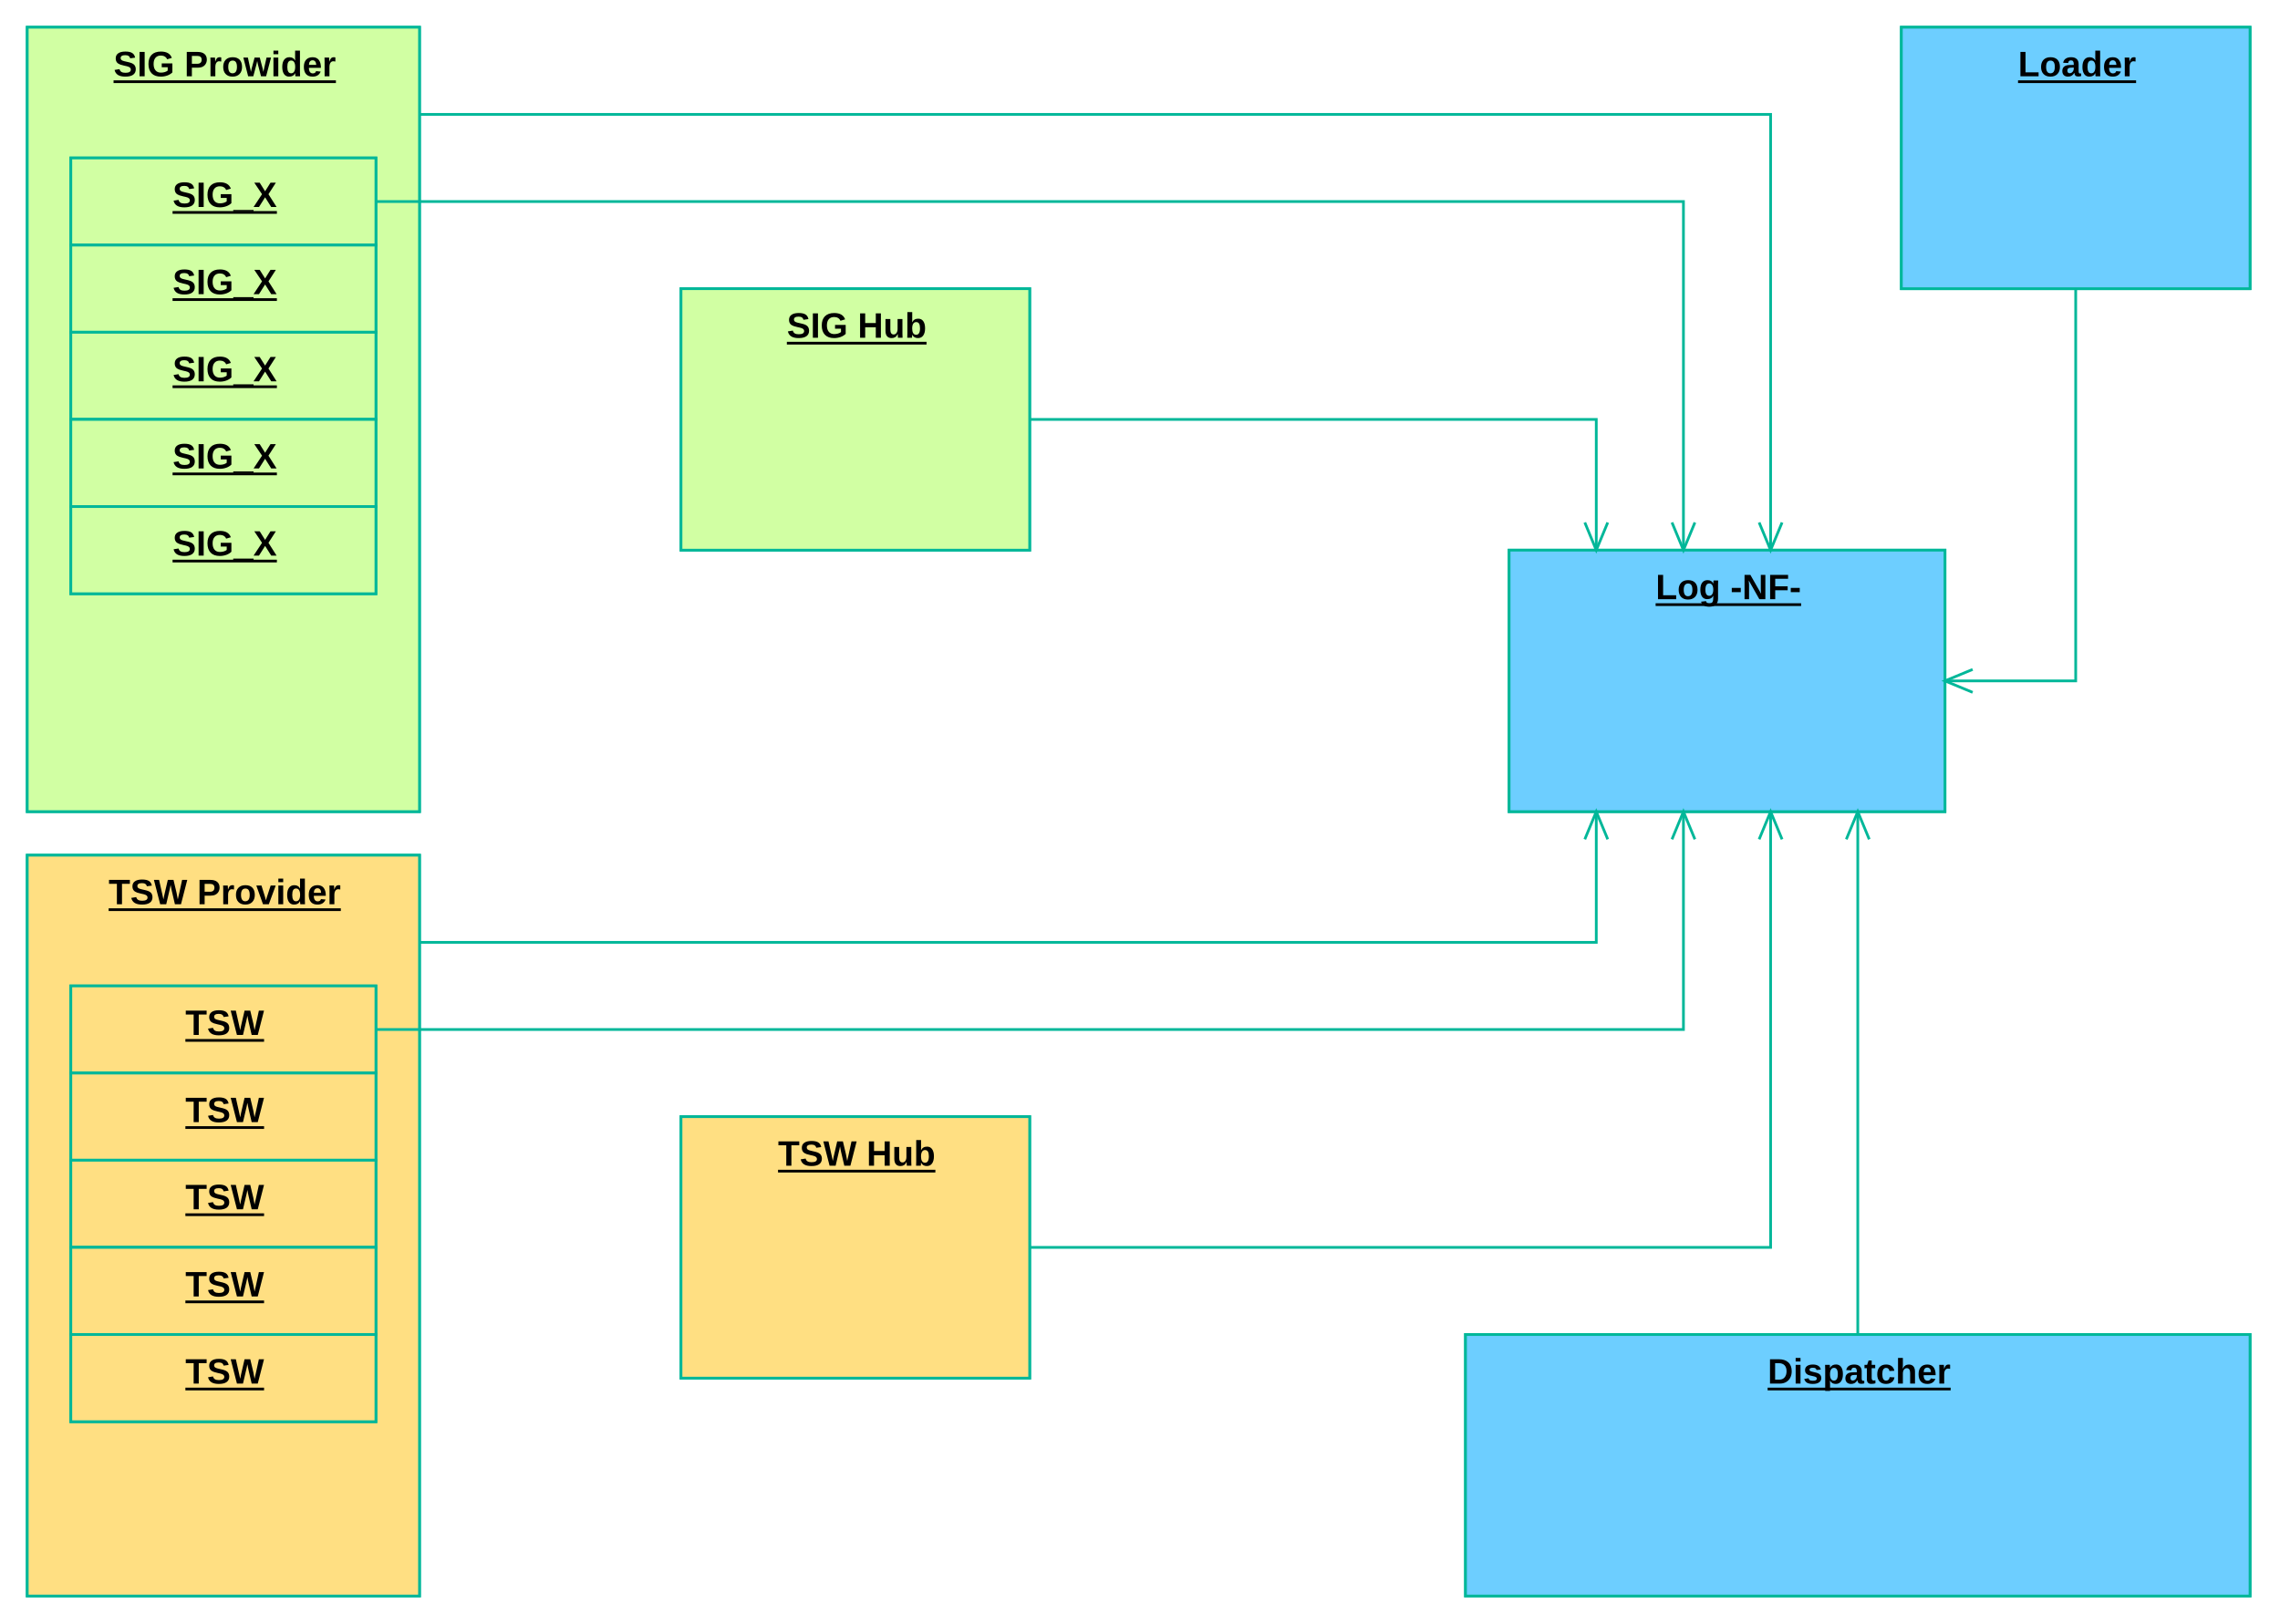
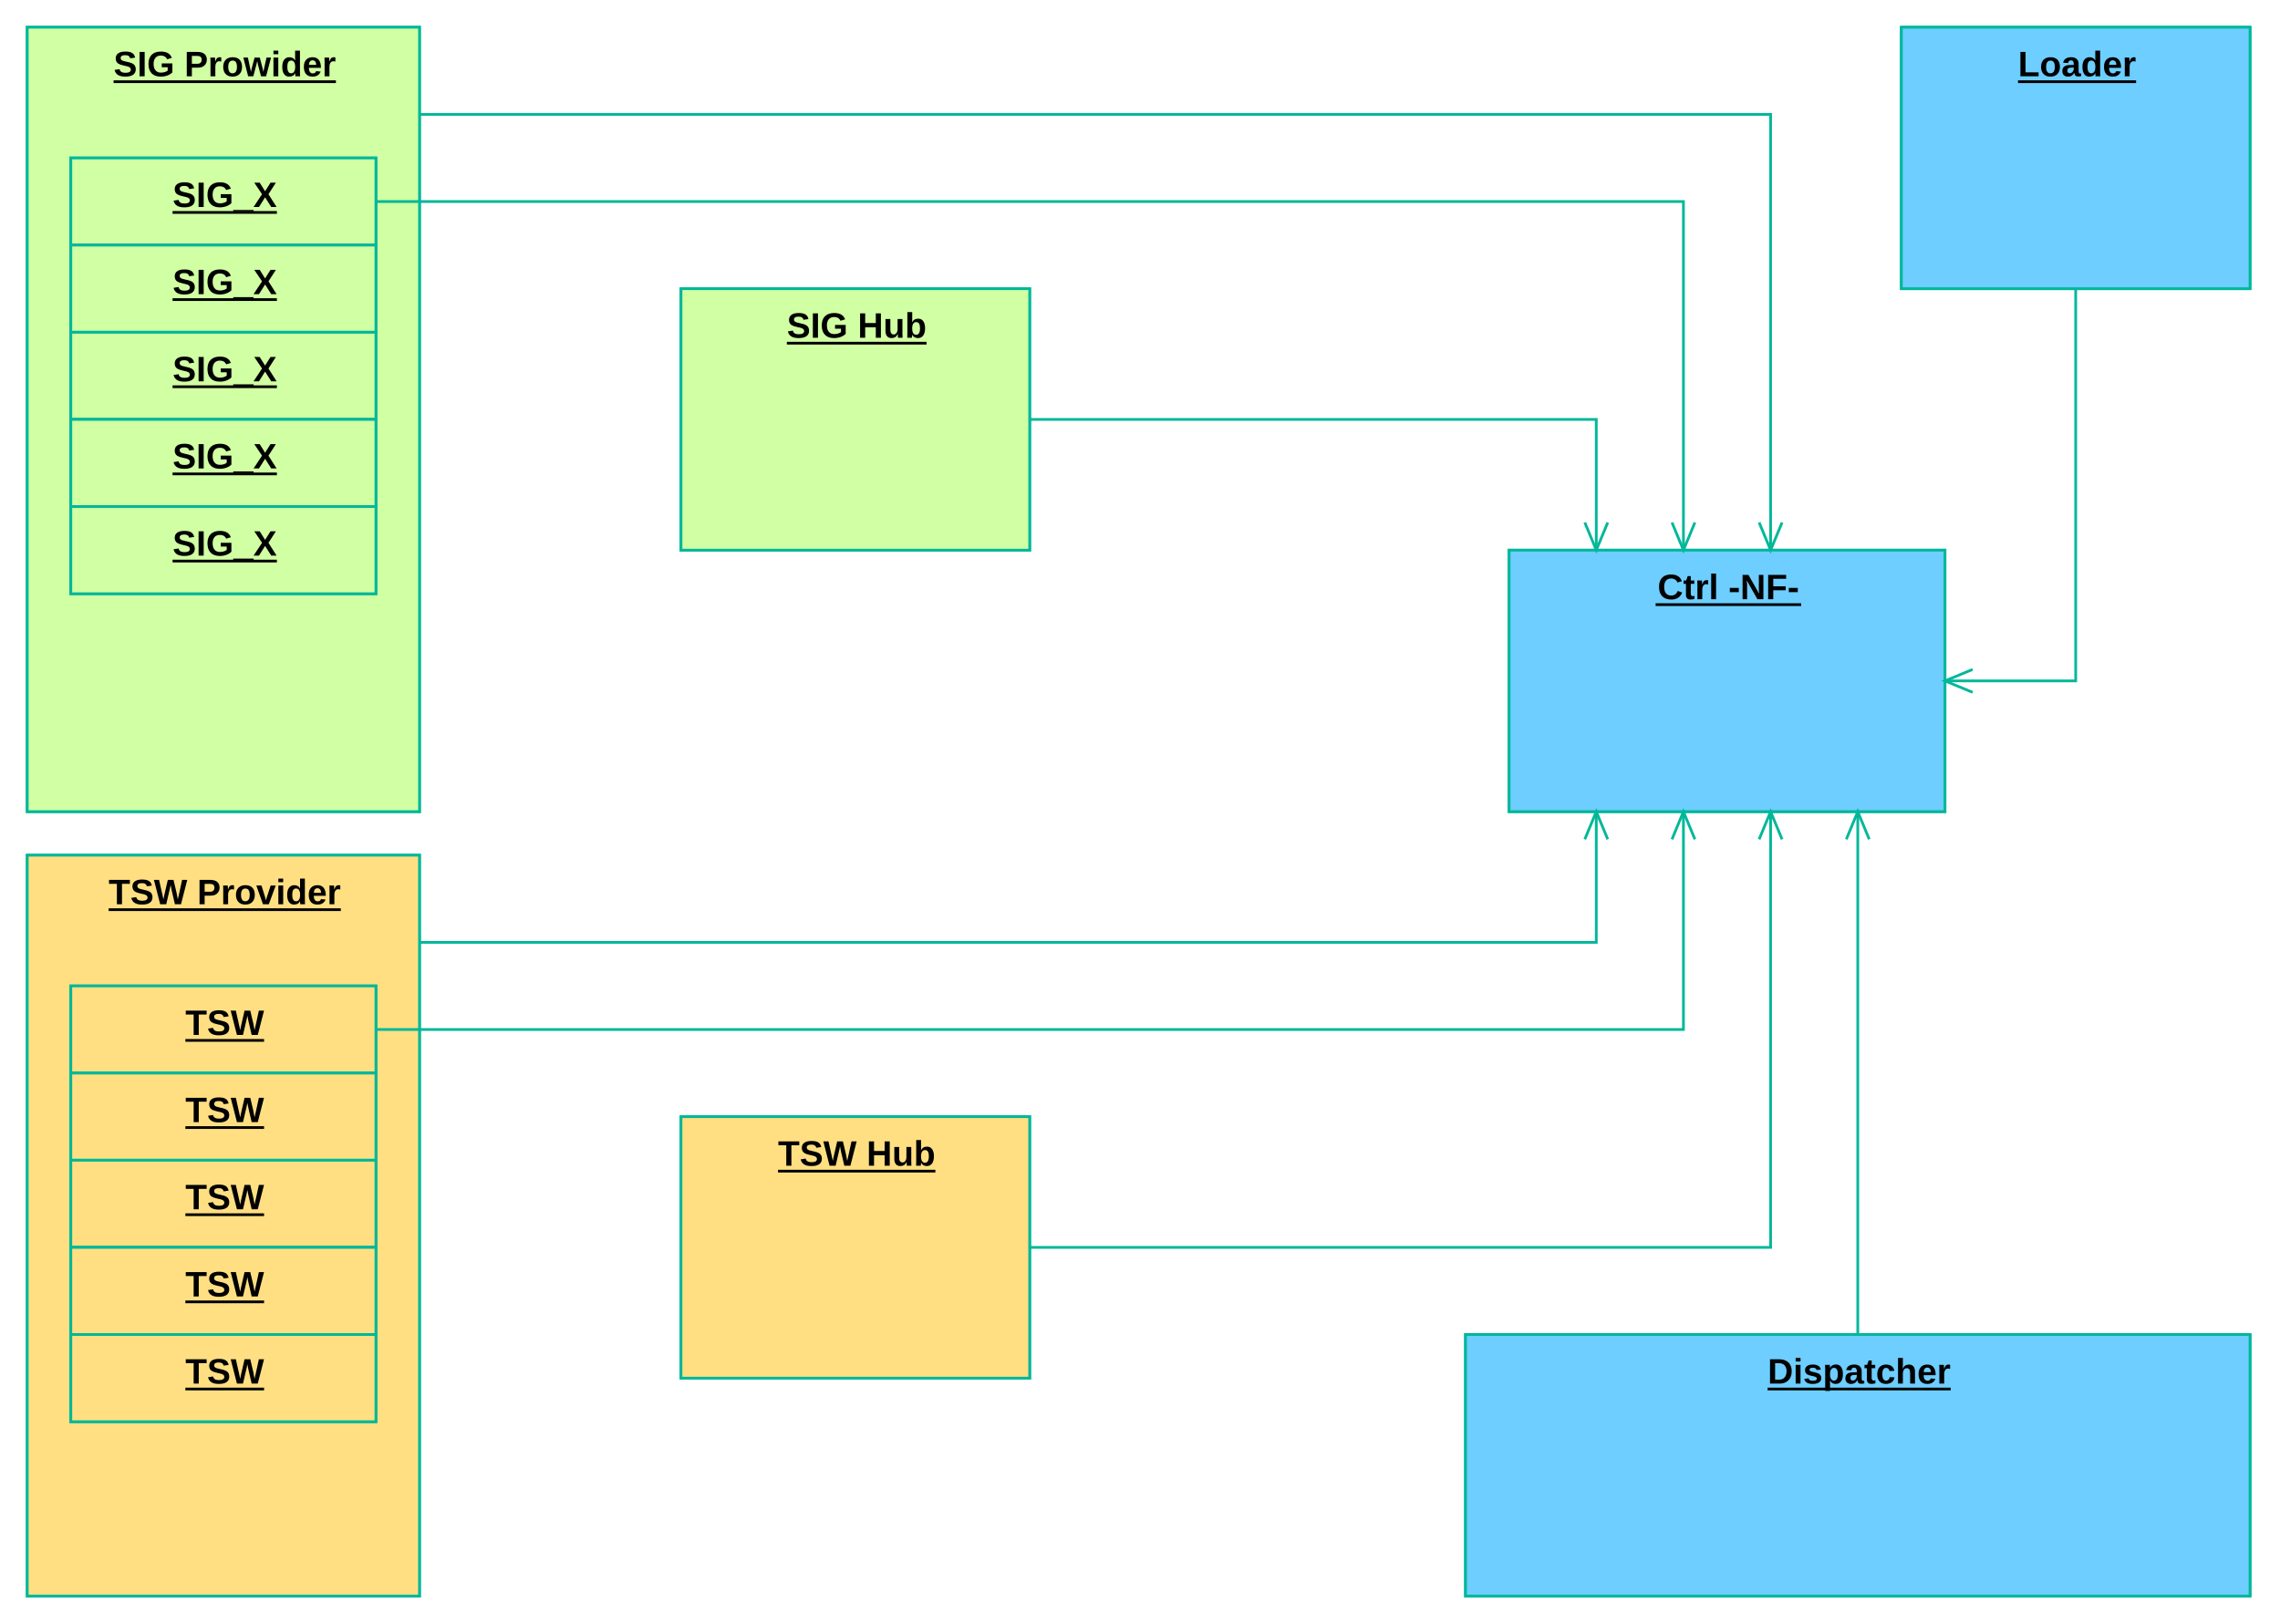
<svg xmlns="http://www.w3.org/2000/svg" version="1.1" width="837" height="596">
  <defs />
  <g>
    <g>
      <rect fill="#FFDF82" stroke="none" x="560" y="576" width="128" height="96" transform="matrix(1 0 0 1 -310 -166)" />
    </g>
    <g>
      <path fill="none" stroke="#00B799" paint-order="fill stroke markers" d=" M 250 410 L 378 410 L 378 506 L 250 506 L 250 410 Z Z" stroke-miterlimit="10" stroke-dasharray="" />
    </g>
    <g>
      <rect fill="#FFDF82" stroke="none" x="560" y="576" width="128" height="96" transform="matrix(1 0 0 1 -310 -166)" />
    </g>
    <g>
      <path fill="none" stroke="#00B799" paint-order="fill stroke markers" d=" M 250 410 L 378 410 L 378 506 L 250 506 L 250 410 Z Z" stroke-miterlimit="10" stroke-dasharray="" />
    </g>
    <g>
      <g>
        <path fill="none" stroke="none" />
        <text fill="#000000" stroke="none" font-family="Arial" font-size="13px" font-style="normal" font-weight="bold" text-decoration="undefined" x="624.5" y="589.5" text-anchor="middle" dominant-baseline="central" transform="matrix(1 0 0 1 -310 -166)">
TSW Hub</text>
        <path fill="none" stroke="#000000" paint-order="fill stroke markers" d=" M 343.382 430 L 285.618 430" stroke-miterlimit="10" stroke-dasharray="" />
      </g>
    </g>
    <g>
      <rect fill="#6DCEFF" stroke="none" x="848" y="656" width="288" height="96" transform="matrix(1 0 0 1 -310 -166)" />
    </g>
    <g>
      <path fill="none" stroke="#00B799" paint-order="fill stroke markers" d=" M 538 490 L 826 490 L 826 586 L 538 586 L 538 490 Z Z" stroke-miterlimit="10" stroke-dasharray="" />
    </g>
    <g>
      <rect fill="#6DCEFF" stroke="none" x="848" y="656" width="288" height="96" transform="matrix(1 0 0 1 -310 -166)" />
    </g>
    <g>
      <path fill="none" stroke="#00B799" paint-order="fill stroke markers" d=" M 538 490 L 826 490 L 826 586 L 538 586 L 538 490 Z Z" stroke-miterlimit="10" stroke-dasharray="" />
    </g>
    <g>
      <g>
        <path fill="none" stroke="none" />
        <text fill="#000000" stroke="none" font-family="Arial" font-size="13px" font-style="normal" font-weight="bold" text-decoration="undefined" x="992.5" y="669.5" text-anchor="middle" dominant-baseline="central" transform="matrix(1 0 0 1 -310 -166)">
Dispatcher</text>
        <path fill="none" stroke="#000000" paint-order="fill stroke markers" d=" M 716.095 510 L 648.905 510" stroke-miterlimit="10" stroke-dasharray="" />
      </g>
    </g>
    <g>
      <rect fill="#FFDF82" stroke="none" x="320" y="480" width="144" height="272" transform="matrix(1 0 0 1 -310 -166)" />
    </g>
    <g>
      <path fill="none" stroke="#00B799" paint-order="fill stroke markers" d=" M 10 314 L 154 314 L 154 586 L 10 586 L 10 314 Z Z" stroke-miterlimit="10" stroke-dasharray="" />
    </g>
    <g>
      <rect fill="#FFDF82" stroke="none" x="320" y="480" width="144" height="272" transform="matrix(1 0 0 1 -310 -166)" />
    </g>
    <g>
      <path fill="none" stroke="#00B799" paint-order="fill stroke markers" d=" M 10 314 L 154 314 L 154 586 L 10 586 L 10 314 Z Z" stroke-miterlimit="10" stroke-dasharray="" />
    </g>
    <g>
      <g>
        <path fill="none" stroke="none" />
        <text fill="#000000" stroke="none" font-family="Arial" font-size="13px" font-style="normal" font-weight="bold" text-decoration="undefined" x="392.5" y="493.5" text-anchor="middle" dominant-baseline="central" transform="matrix(1 0 0 1 -310 -166)">
TSW Provider</text>
        <path fill="none" stroke="#000000" paint-order="fill stroke markers" d=" M 125.118 334 L 39.882 334" stroke-miterlimit="10" stroke-dasharray="" />
      </g>
    </g>
    <g>
      <rect fill="#6DCEFF" stroke="none" x="1008" y="176" width="128" height="96" transform="matrix(1 0 0 1 -310 -166)" />
    </g>
    <g>
      <path fill="none" stroke="#00B799" paint-order="fill stroke markers" d=" M 698 10 L 826 10 L 826 106 L 698 106 L 698 10 Z Z" stroke-miterlimit="10" stroke-dasharray="" />
    </g>
    <g>
      <rect fill="#6DCEFF" stroke="none" x="1008" y="176" width="128" height="96" transform="matrix(1 0 0 1 -310 -166)" />
    </g>
    <g>
      <path fill="none" stroke="#00B799" paint-order="fill stroke markers" d=" M 698 10 L 826 10 L 826 106 L 698 106 L 698 10 Z Z" stroke-miterlimit="10" stroke-dasharray="" />
    </g>
    <g>
      <g>
        <path fill="none" stroke="none" />
        <text fill="#000000" stroke="none" font-family="Arial" font-size="13px" font-style="normal" font-weight="bold" text-decoration="undefined" x="1072.5" y="189.5" text-anchor="middle" dominant-baseline="central" transform="matrix(1 0 0 1 -310 -166)">
Loader</text>
        <path fill="none" stroke="#000000" paint-order="fill stroke markers" d=" M 784.171 30 L 740.829 30" stroke-miterlimit="10" stroke-dasharray="" />
      </g>
    </g>
    <g>
      <rect fill="#D1FFA3" stroke="none" x="320" y="176" width="144" height="288" transform="matrix(1 0 0 1 -310 -166)" />
    </g>
    <g>
      <path fill="none" stroke="#00B799" paint-order="fill stroke markers" d=" M 10 10 L 154 10 L 154 298 L 10 298 L 10 10 Z Z" stroke-miterlimit="10" stroke-dasharray="" />
    </g>
    <g>
      <rect fill="#D1FFA3" stroke="none" x="320" y="176" width="144" height="288" transform="matrix(1 0 0 1 -310 -166)" />
    </g>
    <g>
      <path fill="none" stroke="#00B799" paint-order="fill stroke markers" d=" M 10 10 L 154 10 L 154 298 L 10 298 L 10 10 Z Z" stroke-miterlimit="10" stroke-dasharray="" />
    </g>
    <g>
      <g>
        <path fill="none" stroke="none" />
        <text fill="#000000" stroke="none" font-family="Arial" font-size="13px" font-style="normal" font-weight="bold" text-decoration="undefined" x="392.5" y="189.5" text-anchor="middle" dominant-baseline="central" transform="matrix(1 0 0 1 -310 -166)">
SIG Prowider</text>
        <path fill="none" stroke="#000000" paint-order="fill stroke markers" d=" M 123.315 30 L 41.685 30" stroke-miterlimit="10" stroke-dasharray="" />
      </g>
    </g>
    <g>
      <rect fill="#D1FFA3" stroke="none" x="560" y="272" width="128" height="96" transform="matrix(1 0 0 1 -310 -166)" />
    </g>
    <g>
      <path fill="none" stroke="#00B799" paint-order="fill stroke markers" d=" M 250 106 L 378 106 L 378 202 L 250 202 L 250 106 Z Z" stroke-miterlimit="10" stroke-dasharray="" />
    </g>
    <g>
      <rect fill="#D1FFA3" stroke="none" x="560" y="272" width="128" height="96" transform="matrix(1 0 0 1 -310 -166)" />
    </g>
    <g>
      <path fill="none" stroke="#00B799" paint-order="fill stroke markers" d=" M 250 106 L 378 106 L 378 202 L 250 202 L 250 106 Z Z" stroke-miterlimit="10" stroke-dasharray="" />
    </g>
    <g>
      <g>
        <path fill="none" stroke="none" />
        <text fill="#000000" stroke="none" font-family="Arial" font-size="13px" font-style="normal" font-weight="bold" text-decoration="undefined" x="624.5" y="285.5" text-anchor="middle" dominant-baseline="central" transform="matrix(1 0 0 1 -310 -166)">
SIG Hub</text>
        <path fill="none" stroke="#000000" paint-order="fill stroke markers" d=" M 340.138 126 L 288.862 126" stroke-miterlimit="10" stroke-dasharray="" />
      </g>
    </g>
    <g>
      <rect fill="#6DCEFF" stroke="none" x="864" y="368" width="160" height="96" transform="matrix(1 0 0 1 -310 -166)" />
    </g>
    <g>
      <path fill="none" stroke="#00B799" paint-order="fill stroke markers" d=" M 554 202 L 714 202 L 714 298 L 554 298 L 554 202 Z Z" stroke-miterlimit="10" stroke-dasharray="" />
    </g>
    <g>
      <rect fill="#6DCEFF" stroke="none" x="864" y="368" width="160" height="96" transform="matrix(1 0 0 1 -310 -166)" />
    </g>
    <g>
      <path fill="none" stroke="#00B799" paint-order="fill stroke markers" d=" M 554 202 L 714 202 L 714 298 L 554 298 L 554 202 Z Z" stroke-miterlimit="10" stroke-dasharray="" />
    </g>
    <g>
      <g>
        <path fill="none" stroke="none" />
        <text fill="#000000" stroke="none" font-family="Arial" font-size="13px" font-style="normal" font-weight="bold" text-decoration="undefined" x="944.5" y="381.5" text-anchor="middle" dominant-baseline="central" transform="matrix(1 0 0 1 -310 -166)">
- Log -NF-</text>
+ Ctrl -NF-</text>
        <path fill="none" stroke="#000000" paint-order="fill stroke markers" d=" M 661.211 222 L 607.789 222" stroke-miterlimit="10" stroke-dasharray="" />
      </g>
    </g>
    <g>
      <rect fill="#FFDF82" stroke="none" x="336" y="528" width="112" height="32" transform="matrix(1 0 0 1 -310 -166)" />
    </g>
    <g>
      <path fill="none" stroke="#00B799" paint-order="fill stroke markers" d=" M 26 362 L 138 362 L 138 394 L 26 394 L 26 362 Z Z" stroke-miterlimit="10" stroke-dasharray="" />
    </g>
    <g>
      <rect fill="#FFDF82" stroke="none" x="336" y="528" width="112" height="32" transform="matrix(1 0 0 1 -310 -166)" />
    </g>
    <g>
      <path fill="none" stroke="#00B799" paint-order="fill stroke markers" d=" M 26 362 L 138 362 L 138 394 L 26 394 L 26 362 Z Z" stroke-miterlimit="10" stroke-dasharray="" />
    </g>
    <g>
      <g>
        <path fill="none" stroke="none" />
        <text fill="#000000" stroke="none" font-family="Arial" font-size="13px" font-style="normal" font-weight="bold" text-decoration="undefined" x="392.5" y="541.5" text-anchor="middle" dominant-baseline="central" transform="matrix(1 0 0 1 -310 -166)">
TSW</text>
        <path fill="none" stroke="#000000" paint-order="fill stroke markers" d=" M 96.941 382 L 68.059 382" stroke-miterlimit="10" stroke-dasharray="" />
      </g>
    </g>
    <g>
      <path fill="none" stroke="#00B799" paint-order="fill stroke markers" d=" M 138 378 L 618 378 L 618 298" stroke-miterlimit="10" stroke-dasharray="" />
    </g>
    <g>
      <path fill="none" stroke="#00B799" paint-order="fill stroke markers" d=" M 622.21 308.163 L 618 298 L 613.79 308.163" stroke-miterlimit="10" stroke-dasharray="" />
    </g>
    <g>
      <path fill="none" stroke="#00B799" paint-order="fill stroke markers" d=" M 378 458 L 650 458 L 650 298" stroke-miterlimit="10" stroke-dasharray="" />
    </g>
    <g>
      <path fill="none" stroke="#00B799" paint-order="fill stroke markers" d=" M 654.21 308.163 L 650 298 L 645.79 308.163" stroke-miterlimit="10" stroke-dasharray="" />
    </g>
    <g>
      <path fill="none" stroke="#00B799" paint-order="fill stroke markers" d=" M 138 74 L 618 74 L 618 202" stroke-miterlimit="10" stroke-dasharray="" />
    </g>
    <g>
      <path fill="none" stroke="#00B799" paint-order="fill stroke markers" d=" M 613.79 191.837 L 618 202 L 622.21 191.837" stroke-miterlimit="10" stroke-dasharray="" />
    </g>
    <g>
      <path fill="none" stroke="#00B799" paint-order="fill stroke markers" d=" M 378 154 L 586 154 L 586 202" stroke-miterlimit="10" stroke-dasharray="" />
    </g>
    <g>
      <path fill="none" stroke="#00B799" paint-order="fill stroke markers" d=" M 581.79 191.837 L 586 202 L 590.21 191.837" stroke-miterlimit="10" stroke-dasharray="" />
    </g>
    <g>
      <path fill="none" stroke="#00B799" paint-order="fill stroke markers" d=" M 154 42 L 650 42 L 650 202" stroke-miterlimit="10" stroke-dasharray="" />
    </g>
    <g>
      <path fill="none" stroke="#00B799" paint-order="fill stroke markers" d=" M 645.79 191.837 L 650 202 L 654.21 191.837" stroke-miterlimit="10" stroke-dasharray="" />
    </g>
    <g>
      <path fill="none" stroke="#00B799" paint-order="fill stroke markers" d=" M 154 346 L 586 346 L 586 298" stroke-miterlimit="10" stroke-dasharray="" />
    </g>
    <g>
      <path fill="none" stroke="#00B799" paint-order="fill stroke markers" d=" M 590.21 308.163 L 586 298 L 581.79 308.163" stroke-miterlimit="10" stroke-dasharray="" />
    </g>
    <g>
      <path fill="none" stroke="#00B799" paint-order="fill stroke markers" d=" M 682 490 L 682 298" stroke-miterlimit="10" stroke-dasharray="" />
    </g>
    <g>
      <path fill="none" stroke="#00B799" paint-order="fill stroke markers" d=" M 686.21 308.163 L 682 298 L 677.79 308.163" stroke-miterlimit="10" stroke-dasharray="" />
    </g>
    <g>
      <rect fill="#D1FFA3" stroke="none" x="336" y="224" width="112" height="32" transform="matrix(1 0 0 1 -310 -166)" />
    </g>
    <g>
      <path fill="none" stroke="#00B799" paint-order="fill stroke markers" d=" M 26 58 L 138 58 L 138 90 L 26 90 L 26 58 Z Z" stroke-miterlimit="10" stroke-dasharray="" />
    </g>
    <g>
      <rect fill="#D1FFA3" stroke="none" x="336" y="224" width="112" height="32" transform="matrix(1 0 0 1 -310 -166)" />
    </g>
    <g>
      <path fill="none" stroke="#00B799" paint-order="fill stroke markers" d=" M 26 58 L 138 58 L 138 90 L 26 90 L 26 58 Z Z" stroke-miterlimit="10" stroke-dasharray="" />
    </g>
    <g>
      <g>
        <path fill="none" stroke="none" />
        <text fill="#000000" stroke="none" font-family="Arial" font-size="13px" font-style="normal" font-weight="bold" text-decoration="undefined" x="392.5" y="237.5" text-anchor="middle" dominant-baseline="central" transform="matrix(1 0 0 1 -310 -166)">
SIG_X</text>
        <path fill="none" stroke="#000000" paint-order="fill stroke markers" d=" M 101.648 78 L 63.352 78" stroke-miterlimit="10" stroke-dasharray="" />
      </g>
    </g>
    <g>
      <rect fill="#D1FFA3" stroke="none" x="336" y="256" width="112" height="32" transform="matrix(1 0 0 1 -310 -166)" />
    </g>
    <g>
      <path fill="none" stroke="#00B799" paint-order="fill stroke markers" d=" M 26 90 L 138 90 L 138 122 L 26 122 L 26 90 Z Z" stroke-miterlimit="10" stroke-dasharray="" />
    </g>
    <g>
      <rect fill="#D1FFA3" stroke="none" x="336" y="256" width="112" height="32" transform="matrix(1 0 0 1 -310 -166)" />
    </g>
    <g>
      <path fill="none" stroke="#00B799" paint-order="fill stroke markers" d=" M 26 90 L 138 90 L 138 122 L 26 122 L 26 90 Z Z" stroke-miterlimit="10" stroke-dasharray="" />
    </g>
    <g>
      <g>
        <path fill="none" stroke="none" />
        <text fill="#000000" stroke="none" font-family="Arial" font-size="13px" font-style="normal" font-weight="bold" text-decoration="undefined" x="392.5" y="269.5" text-anchor="middle" dominant-baseline="central" transform="matrix(1 0 0 1 -310 -166)">
SIG_X</text>
        <path fill="none" stroke="#000000" paint-order="fill stroke markers" d=" M 101.648 110 L 63.352 110" stroke-miterlimit="10" stroke-dasharray="" />
      </g>
    </g>
    <g>
      <rect fill="#D1FFA3" stroke="none" x="336" y="288" width="112" height="32" transform="matrix(1 0 0 1 -310 -166)" />
    </g>
    <g>
      <path fill="none" stroke="#00B799" paint-order="fill stroke markers" d=" M 26 122 L 138 122 L 138 154 L 26 154 L 26 122 Z Z" stroke-miterlimit="10" stroke-dasharray="" />
    </g>
    <g>
      <rect fill="#D1FFA3" stroke="none" x="336" y="288" width="112" height="32" transform="matrix(1 0 0 1 -310 -166)" />
    </g>
    <g>
      <path fill="none" stroke="#00B799" paint-order="fill stroke markers" d=" M 26 122 L 138 122 L 138 154 L 26 154 L 26 122 Z Z" stroke-miterlimit="10" stroke-dasharray="" />
    </g>
    <g>
      <g>
        <path fill="none" stroke="none" />
        <text fill="#000000" stroke="none" font-family="Arial" font-size="13px" font-style="normal" font-weight="bold" text-decoration="undefined" x="392.5" y="301.5" text-anchor="middle" dominant-baseline="central" transform="matrix(1 0 0 1 -310 -166)">
SIG_X</text>
        <path fill="none" stroke="#000000" paint-order="fill stroke markers" d=" M 101.648 142 L 63.352 142" stroke-miterlimit="10" stroke-dasharray="" />
      </g>
    </g>
    <g>
      <rect fill="#D1FFA3" stroke="none" x="336" y="320" width="112" height="32" transform="matrix(1 0 0 1 -310 -166)" />
    </g>
    <g>
      <path fill="none" stroke="#00B799" paint-order="fill stroke markers" d=" M 26 154 L 138 154 L 138 186 L 26 186 L 26 154 Z Z" stroke-miterlimit="10" stroke-dasharray="" />
    </g>
    <g>
      <rect fill="#D1FFA3" stroke="none" x="336" y="320" width="112" height="32" transform="matrix(1 0 0 1 -310 -166)" />
    </g>
    <g>
      <path fill="none" stroke="#00B799" paint-order="fill stroke markers" d=" M 26 154 L 138 154 L 138 186 L 26 186 L 26 154 Z Z" stroke-miterlimit="10" stroke-dasharray="" />
    </g>
    <g>
      <g>
        <path fill="none" stroke="none" />
        <text fill="#000000" stroke="none" font-family="Arial" font-size="13px" font-style="normal" font-weight="bold" text-decoration="undefined" x="392.5" y="333.5" text-anchor="middle" dominant-baseline="central" transform="matrix(1 0 0 1 -310 -166)">
SIG_X</text>
        <path fill="none" stroke="#000000" paint-order="fill stroke markers" d=" M 101.648 174 L 63.352 174" stroke-miterlimit="10" stroke-dasharray="" />
      </g>
    </g>
    <g>
      <rect fill="#D1FFA3" stroke="none" x="336" y="352" width="112" height="32" transform="matrix(1 0 0 1 -310 -166)" />
    </g>
    <g>
      <path fill="none" stroke="#00B799" paint-order="fill stroke markers" d=" M 26 186 L 138 186 L 138 218 L 26 218 L 26 186 Z Z" stroke-miterlimit="10" stroke-dasharray="" />
    </g>
    <g>
      <rect fill="#D1FFA3" stroke="none" x="336" y="352" width="112" height="32" transform="matrix(1 0 0 1 -310 -166)" />
    </g>
    <g>
      <path fill="none" stroke="#00B799" paint-order="fill stroke markers" d=" M 26 186 L 138 186 L 138 218 L 26 218 L 26 186 Z Z" stroke-miterlimit="10" stroke-dasharray="" />
    </g>
    <g>
      <g>
        <path fill="none" stroke="none" />
        <text fill="#000000" stroke="none" font-family="Arial" font-size="13px" font-style="normal" font-weight="bold" text-decoration="undefined" x="392.5" y="365.5" text-anchor="middle" dominant-baseline="central" transform="matrix(1 0 0 1 -310 -166)">
SIG_X</text>
        <path fill="none" stroke="#000000" paint-order="fill stroke markers" d=" M 101.648 206 L 63.352 206" stroke-miterlimit="10" stroke-dasharray="" />
      </g>
    </g>
    <g>
      <rect fill="#FFDF82" stroke="none" x="336" y="560" width="112" height="32" transform="matrix(1 0 0 1 -310 -166)" />
    </g>
    <g>
      <path fill="none" stroke="#00B799" paint-order="fill stroke markers" d=" M 26 394 L 138 394 L 138 426 L 26 426 L 26 394 Z Z" stroke-miterlimit="10" stroke-dasharray="" />
    </g>
    <g>
      <rect fill="#FFDF82" stroke="none" x="336" y="560" width="112" height="32" transform="matrix(1 0 0 1 -310 -166)" />
    </g>
    <g>
      <path fill="none" stroke="#00B799" paint-order="fill stroke markers" d=" M 26 394 L 138 394 L 138 426 L 26 426 L 26 394 Z Z" stroke-miterlimit="10" stroke-dasharray="" />
    </g>
    <g>
      <g>
        <path fill="none" stroke="none" />
        <text fill="#000000" stroke="none" font-family="Arial" font-size="13px" font-style="normal" font-weight="bold" text-decoration="undefined" x="392.5" y="573.5" text-anchor="middle" dominant-baseline="central" transform="matrix(1 0 0 1 -310 -166)">
TSW</text>
        <path fill="none" stroke="#000000" paint-order="fill stroke markers" d=" M 96.941 414 L 68.059 414" stroke-miterlimit="10" stroke-dasharray="" />
      </g>
    </g>
    <g>
      <rect fill="#FFDF82" stroke="none" x="336" y="592" width="112" height="32" transform="matrix(1 0 0 1 -310 -166)" />
    </g>
    <g>
      <path fill="none" stroke="#00B799" paint-order="fill stroke markers" d=" M 26 426 L 138 426 L 138 458 L 26 458 L 26 426 Z Z" stroke-miterlimit="10" stroke-dasharray="" />
    </g>
    <g>
      <rect fill="#FFDF82" stroke="none" x="336" y="592" width="112" height="32" transform="matrix(1 0 0 1 -310 -166)" />
    </g>
    <g>
      <path fill="none" stroke="#00B799" paint-order="fill stroke markers" d=" M 26 426 L 138 426 L 138 458 L 26 458 L 26 426 Z Z" stroke-miterlimit="10" stroke-dasharray="" />
    </g>
    <g>
      <g>
        <path fill="none" stroke="none" />
        <text fill="#000000" stroke="none" font-family="Arial" font-size="13px" font-style="normal" font-weight="bold" text-decoration="undefined" x="392.5" y="605.5" text-anchor="middle" dominant-baseline="central" transform="matrix(1 0 0 1 -310 -166)">
TSW</text>
        <path fill="none" stroke="#000000" paint-order="fill stroke markers" d=" M 96.941 446 L 68.059 446" stroke-miterlimit="10" stroke-dasharray="" />
      </g>
    </g>
    <g>
      <rect fill="#FFDF82" stroke="none" x="336" y="624" width="112" height="32" transform="matrix(1 0 0 1 -310 -166)" />
    </g>
    <g>
      <path fill="none" stroke="#00B799" paint-order="fill stroke markers" d=" M 26 458 L 138 458 L 138 490 L 26 490 L 26 458 Z Z" stroke-miterlimit="10" stroke-dasharray="" />
    </g>
    <g>
      <rect fill="#FFDF82" stroke="none" x="336" y="624" width="112" height="32" transform="matrix(1 0 0 1 -310 -166)" />
    </g>
    <g>
      <path fill="none" stroke="#00B799" paint-order="fill stroke markers" d=" M 26 458 L 138 458 L 138 490 L 26 490 L 26 458 Z Z" stroke-miterlimit="10" stroke-dasharray="" />
    </g>
    <g>
      <g>
        <path fill="none" stroke="none" />
        <text fill="#000000" stroke="none" font-family="Arial" font-size="13px" font-style="normal" font-weight="bold" text-decoration="undefined" x="392.5" y="637.5" text-anchor="middle" dominant-baseline="central" transform="matrix(1 0 0 1 -310 -166)">
TSW</text>
        <path fill="none" stroke="#000000" paint-order="fill stroke markers" d=" M 96.941 478 L 68.059 478" stroke-miterlimit="10" stroke-dasharray="" />
      </g>
    </g>
    <g>
      <rect fill="#FFDF82" stroke="none" x="336" y="656" width="112" height="32" transform="matrix(1 0 0 1 -310 -166)" />
    </g>
    <g>
      <path fill="none" stroke="#00B799" paint-order="fill stroke markers" d=" M 26 490 L 138 490 L 138 522 L 26 522 L 26 490 Z Z" stroke-miterlimit="10" stroke-dasharray="" />
    </g>
    <g>
      <rect fill="#FFDF82" stroke="none" x="336" y="656" width="112" height="32" transform="matrix(1 0 0 1 -310 -166)" />
    </g>
    <g>
      <path fill="none" stroke="#00B799" paint-order="fill stroke markers" d=" M 26 490 L 138 490 L 138 522 L 26 522 L 26 490 Z Z" stroke-miterlimit="10" stroke-dasharray="" />
    </g>
    <g>
      <g>
        <path fill="none" stroke="none" />
        <text fill="#000000" stroke="none" font-family="Arial" font-size="13px" font-style="normal" font-weight="bold" text-decoration="undefined" x="392.5" y="669.5" text-anchor="middle" dominant-baseline="central" transform="matrix(1 0 0 1 -310 -166)">
TSW</text>
        <path fill="none" stroke="#000000" paint-order="fill stroke markers" d=" M 96.941 510 L 68.059 510" stroke-miterlimit="10" stroke-dasharray="" />
      </g>
    </g>
    <g>
      <path fill="none" stroke="#00B799" paint-order="fill stroke markers" d=" M 762 106 L 762 250 L 714 250" stroke-miterlimit="10" stroke-dasharray="" />
    </g>
    <g>
      <path fill="none" stroke="#00B799" paint-order="fill stroke markers" d=" M 724.163 245.79 L 714 250 L 724.163 254.21" stroke-miterlimit="10" stroke-dasharray="" />
    </g>
  </g>
</svg>
